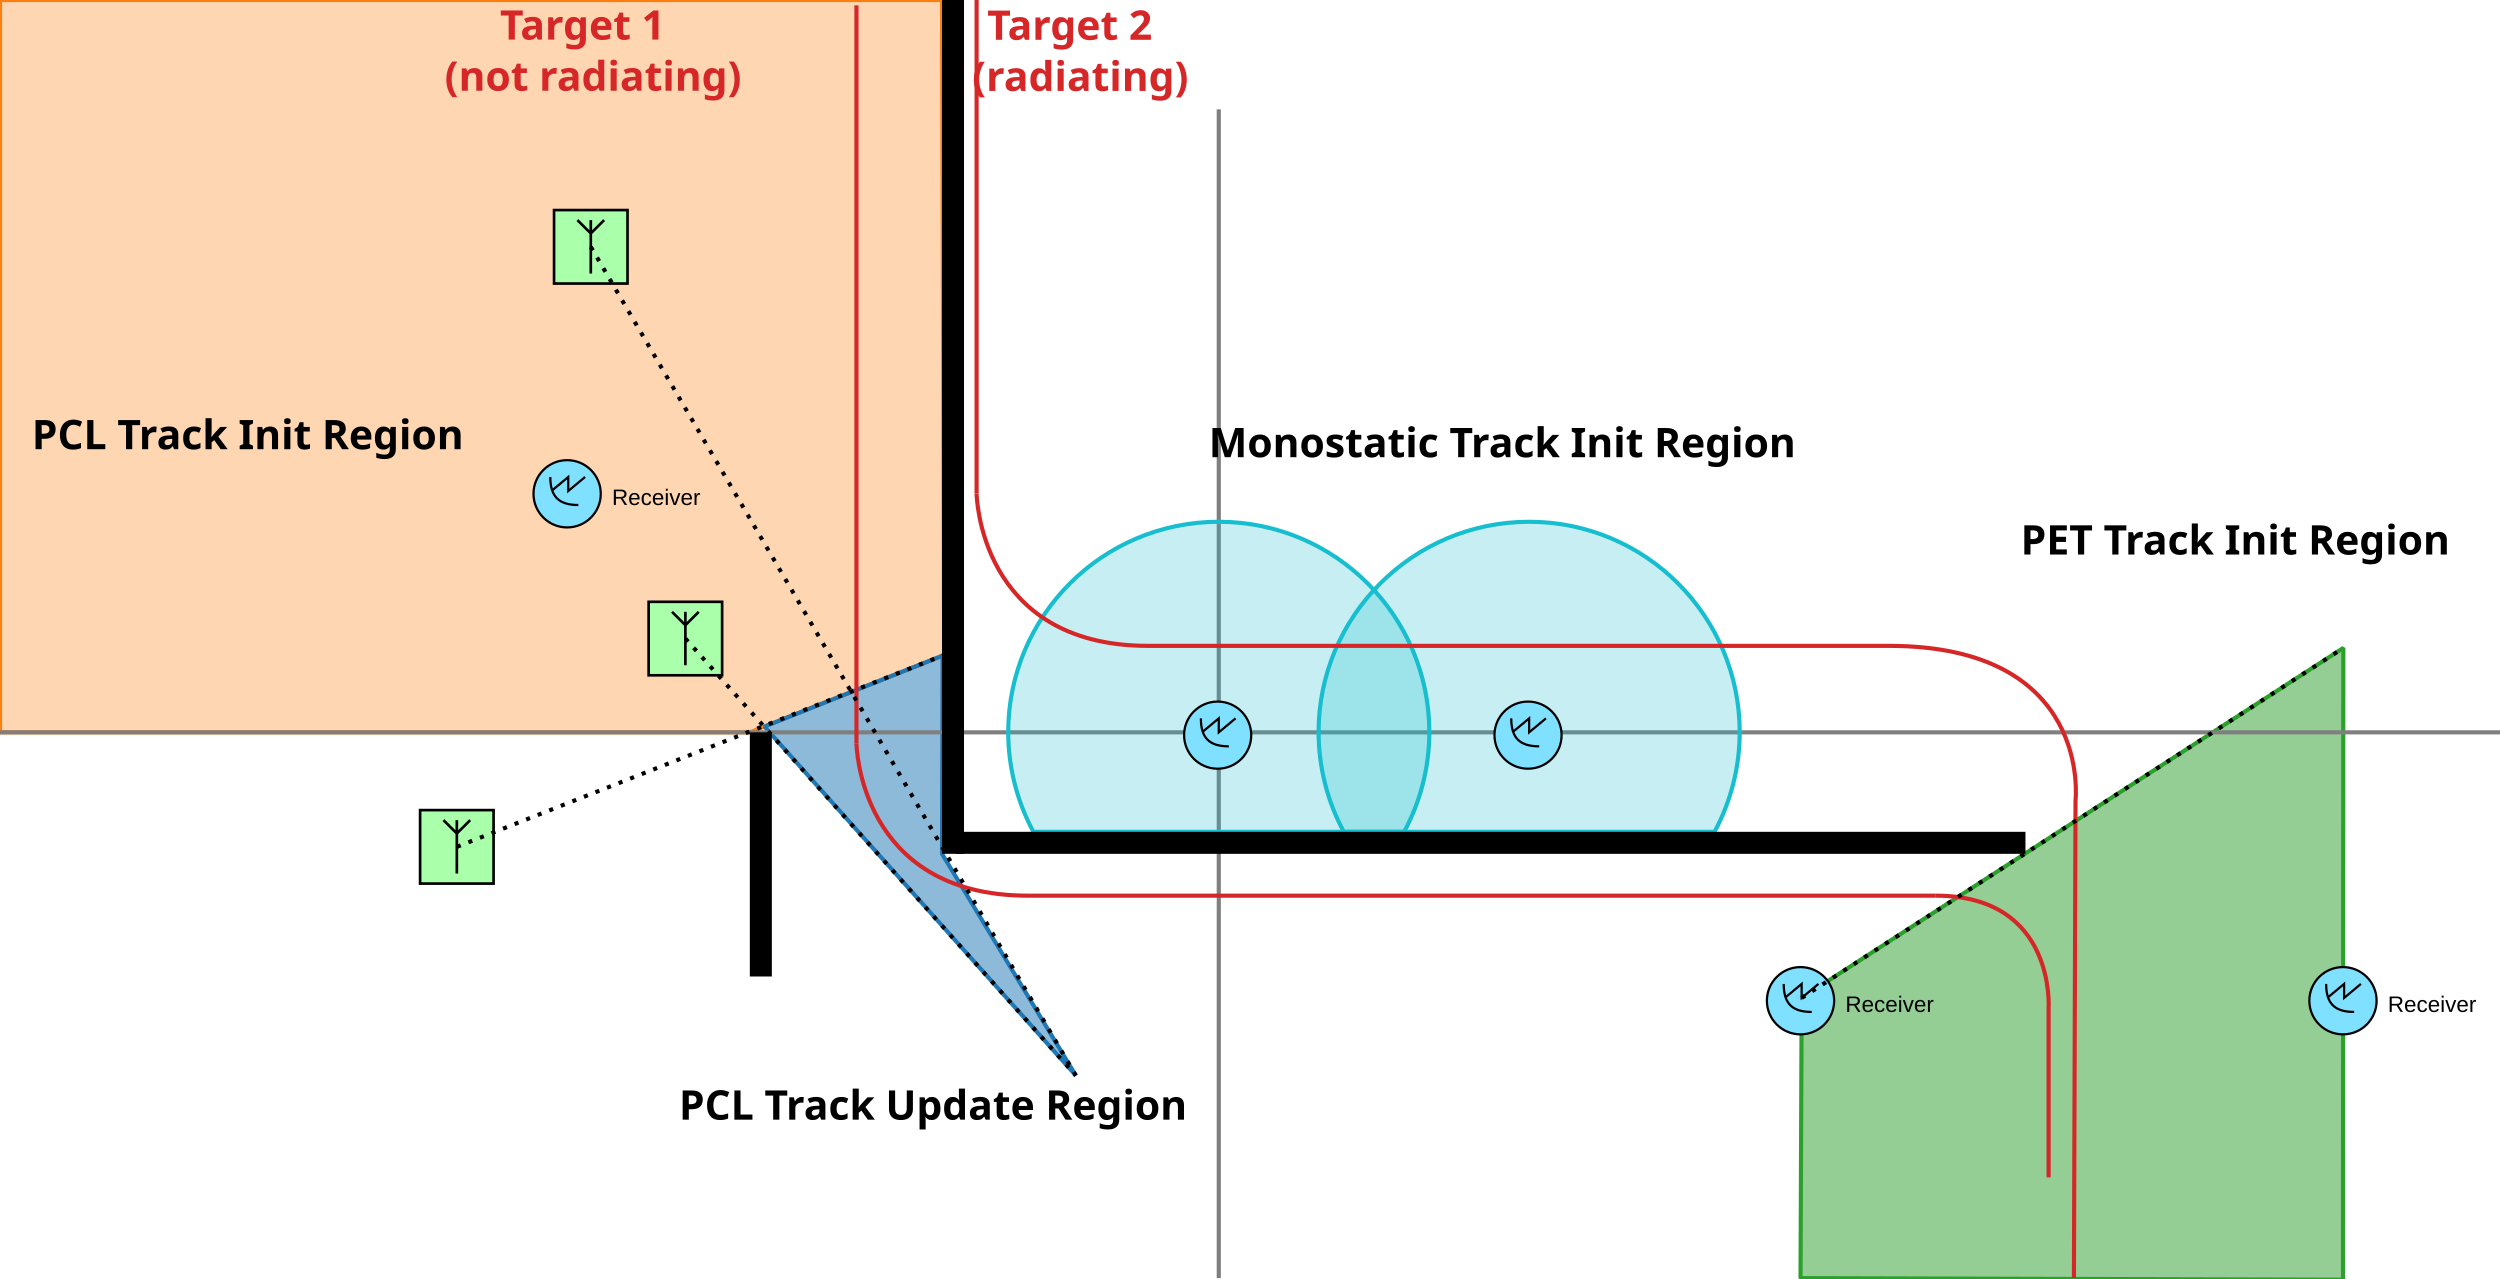
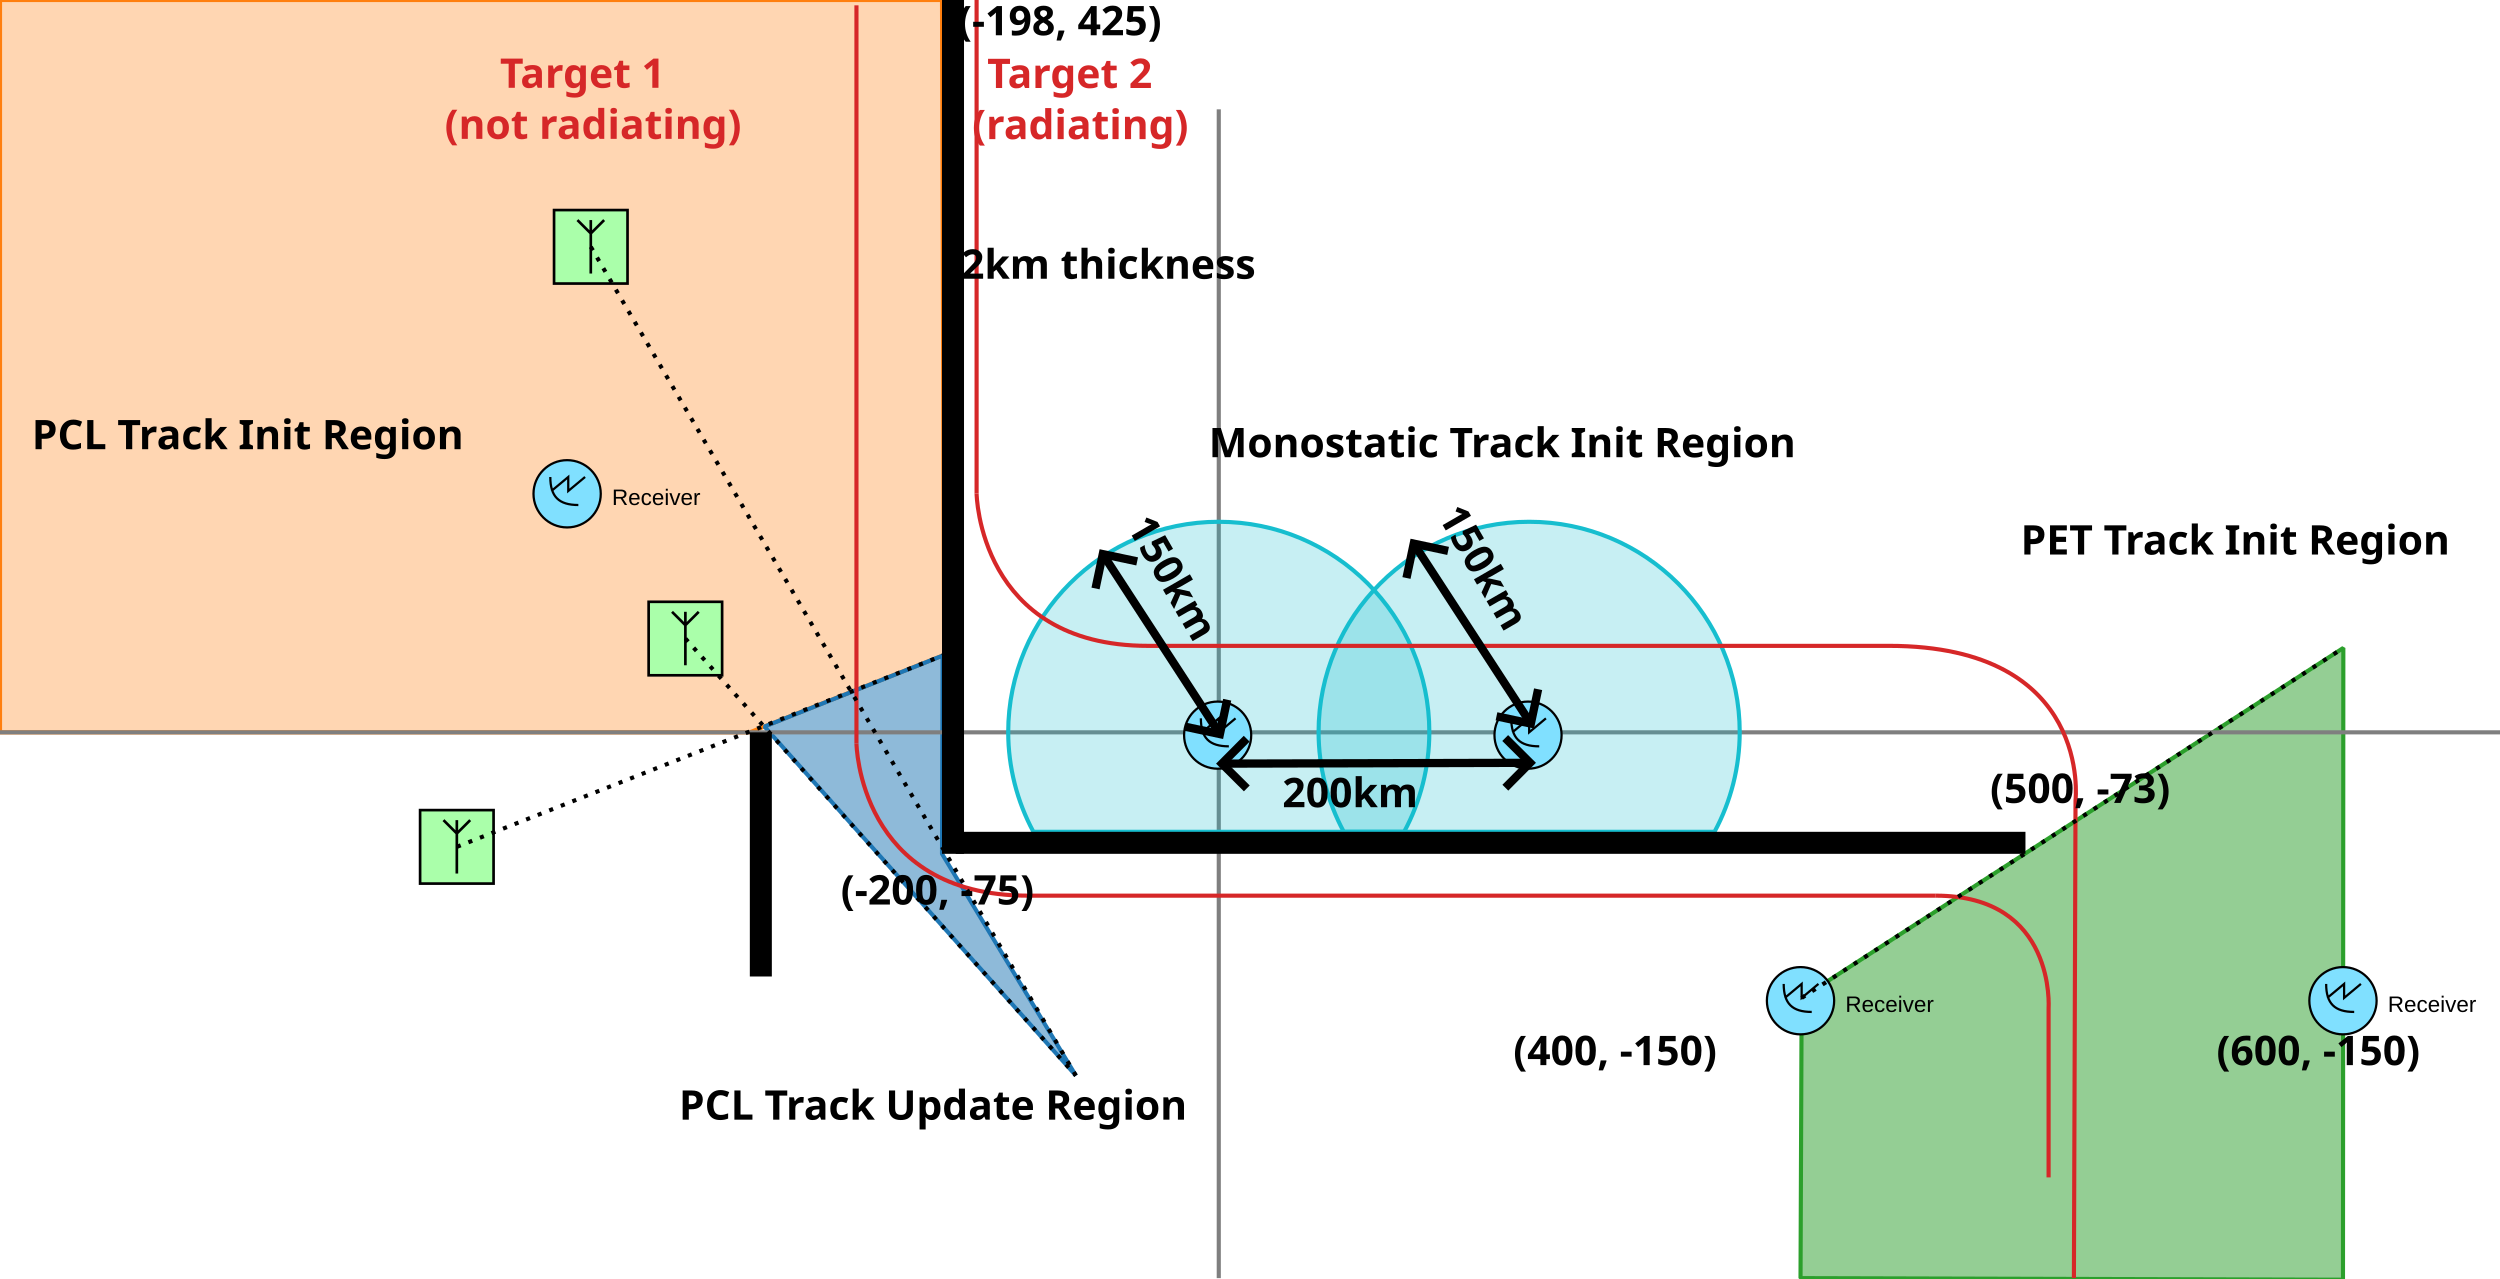
<svg xmlns="http://www.w3.org/2000/svg" xmlns:xlink="http://www.w3.org/1999/xlink" width="604.001mm" height="308.796mm" viewBox="0 0 604.001 308.796" version="1.1" id="svg5" xml:space="preserve">
  <defs id="defs2">
+     <marker style="overflow:visible" id="Arrow1" refX="0" refY="0" orient="auto-start-reverse" markerWidth="4.061" markerHeight="6.707" viewBox="0 0 4.061 6.707" preserveAspectRatio="xMidYMid">
+       <path style="fill:none;stroke:context-stroke;stroke-width:1;stroke-linecap:butt" d="M 3,-3 0,0 3,3" id="path5057" transform="rotate(180,0.125,0)" />
+     </marker>
    <linearGradient id="linearGradient18841">
      <stop style="stop-color:#000000;stop-opacity:1;" offset="0" id="stop18837" />
      <stop style="stop-color:#000000;stop-opacity:0;" offset="1" id="stop18839" />
    </linearGradient>
    <linearGradient xlink:href="#linearGradient18841" id="linearGradient18843" x1="-139.041" y1="-9.942" x2="-72.722" y2="-9.942" gradientUnits="userSpaceOnUse" gradientTransform="translate(37.98547,27.83569)" />
    <linearGradient xlink:href="#linearGradient18841" id="linearGradient24265" gradientUnits="userSpaceOnUse" gradientTransform="translate(37.98547,27.83569)" x1="-139.041" y1="-9.942" x2="-72.722" y2="-9.942" />
+     <marker style="overflow:visible" id="Arrow1-6" refX="0" refY="0" orient="auto-start-reverse" markerWidth="4.061" markerHeight="6.707" viewBox="0 0 4.061 6.707" preserveAspectRatio="xMidYMid">
+       <path style="fill:none;stroke:context-stroke;stroke-width:1;stroke-linecap:butt" d="M 3,-3 0,0 3,3" id="path5057-2" transform="rotate(180,0.125,0)" />
+     </marker>
  </defs>
  <g id="layer2" style="display:inline">
    <path style="fill:#ff7f0e;fill-opacity:0.318;stroke:#ff7f0e;stroke-width:1;stroke-miterlimit:0;stroke-opacity:1;paint-order:markers stroke fill" d="m 46.703,90 -181.159,-4e-6 V -86.935 H 93.133 l 0.5,158.252 z" id="path18756" transform="translate(134.4565,86.93507)" />
    <text xml:space="preserve" style="font-weight:bold;font-size:9.878px;font-family:sans-serif;-inkscape-font-specification:'sans-serif Bold';text-align:center;text-anchor:middle;fill:#ff7f0e;fill-opacity:0.318;stroke:url(#linearGradient18843);stroke-width:1;stroke-miterlimit:0;stroke-opacity:1;paint-order:markers stroke fill" x="-68.182" y="21.598" id="text18812" transform="translate(134.4565,86.93507)">
      <tspan id="tspan18810" style="fill:#000000;fill-opacity:1;stroke:none;stroke-width:1" x="-68.182" y="21.598">PCL Track Init Region</tspan>
    </text>
    <path style="fill:#1f77b4;fill-opacity:0.5;stroke:#1f77b4;stroke-width:1;stroke-miterlimit:0;stroke-opacity:1;paint-order:markers stroke fill" d="M 93.281,71.456 50.227,88.597 125.474,172.923 93.133,119.348 Z" id="path21948" transform="translate(134.4565,86.93507)" />
    <text xml:space="preserve" style="font-weight:bold;font-size:9.878px;font-family:sans-serif;-inkscape-font-specification:'sans-serif Bold';text-align:center;text-anchor:middle;fill:#ff7f0e;fill-opacity:0.318;stroke:none;stroke-width:1;stroke-miterlimit:0;stroke-opacity:1;paint-order:markers stroke fill" x="97.384" y="183.575" id="text18812-9" transform="translate(134.4565,86.93507)">
      <tspan id="tspan18810-7" style="fill:#000000;fill-opacity:1;stroke:none;stroke-width:1;stroke-opacity:1" x="97.384" y="183.575">PCL Track Update Region</tspan>
    </text>
    <path style="fill:#2ca02c;fill-opacity:0.504;stroke:#2ca02c;stroke-width:1;stroke-miterlimit:0;stroke-opacity:1;paint-order:markers stroke fill" d="m 566.15,156.54 -130.873,84.558 -0.271,67.698 131.057,0.383 z" id="path24457" />
  </g>
  <g id="layer1" transform="translate(134.4565,86.93507)" style="display:inline">
    <path style="fill:none;fill-opacity:1;stroke:#7f7f7f;stroke-width:1;stroke-miterlimit:0;stroke-opacity:1;paint-order:markers stroke fill" d="M 160,-60.515 V 221.861" id="path263" />
    <path style="fill:none;fill-opacity:1;stroke:#7f7f7f;stroke-width:1;stroke-miterlimit:0;stroke-opacity:1;paint-order:markers stroke fill" d="M -134.456,90 H 469.545" id="path265" />
    <text xml:space="preserve" style="font-weight:bold;font-size:9.878px;font-family:sans-serif;-inkscape-font-specification:'sans-serif Bold';fill:none;fill-opacity:1;stroke:#7f7f7f;stroke-width:1;stroke-miterlimit:0;stroke-opacity:1;paint-order:markers stroke fill" x="84.783" y="73.01" id="text3167">
      <tspan id="tspan3165" style="stroke-width:1" x="84.783" y="73.01" />
    </text>
    <g id="g5835">
      <path style="fill:#17becf;fill-opacity:0.24;stroke:#17becf;stroke-width:1;stroke-miterlimit:0;stroke-opacity:1;paint-order:markers stroke fill" d="m 160,39.127 a 50.872,50.872 0 0 0 -50.872,50.873 50.872,50.872 0 0 0 6.088,24.031 h 89.569 a 50.872,50.872 0 0 0 6.088,-24.031 50.872,50.872 0 0 0 -50.872,-50.873 z" id="path4006" />
      <g id="g3586" transform="matrix(0.1351675,0,0,0.1351675,146.2129,77.15908)">
        <circle cx="100" cy="100" r="60" stroke-width="4" stroke="#000000" fill="#80e0ff" fill-opacity="1" id="circle3574" />
        <path d="m 72,95 30,-25 v 25 l 30,-25 m -62,0 c 0,35 15,50 50,50" stroke-width="4" stroke="#000000" fill="none" id="path3576" />
      </g>
    </g>
    <g id="g5835-6" transform="translate(74.98609)">
      <path style="fill:#17becf;fill-opacity:0.24;stroke:#17becf;stroke-width:1;stroke-miterlimit:0;stroke-opacity:1;paint-order:markers stroke fill" d="m 160,39.127 a 50.872,50.872 0 0 0 -50.872,50.873 50.872,50.872 0 0 0 6.088,24.031 h 89.569 a 50.872,50.872 0 0 0 6.088,-24.031 50.872,50.872 0 0 0 -50.872,-50.873 z" id="path4006-2" />
      <g id="g3586-9" transform="matrix(0.1351675,0,0,0.1351675,146.2129,77.15908)">
        <circle cx="100" cy="100" r="60" stroke-width="4" stroke="#000000" fill="#80e0ff" fill-opacity="1" id="circle3574-1" />
        <path d="m 72,95 30,-25 v 25 l 30,-25 m -62,0 c 0,35 15,50 50,50" stroke-width="4" stroke="#000000" fill="none" id="path3576-2" />
      </g>
    </g>
    <g id="g6269" transform="translate(0,10.58333)">
      <path style="fill:none;fill-opacity:0.24;stroke:#d62728;stroke-width:1;stroke-miterlimit:0;stroke-opacity:1;paint-order:markers stroke fill" d="m 101.49,21.737 c 0,0 0.5,36.784 41.387,36.784 h 179.026 c 49.354,0 45.087,37.367 45.087,37.367 l -0.389,115.387" id="path5960" />
      <path style="fill:#d62728;fill-opacity:0.24;stroke:#d62728;stroke-width:1;stroke-miterlimit:0;stroke-opacity:1;paint-order:markers stroke fill" d="M 101.49,21.737 V -97.518" id="path6124" />
    </g>
    <rect style="fill:#000000;fill-opacity:1;stroke:none;stroke-width:1;stroke-miterlimit:0;stroke-opacity:1;paint-order:markers stroke fill" id="rect6345" width="5.317" height="206.283" x="93.133" y="-86.935" />
    <rect style="fill:#000000;fill-opacity:1;stroke:none;stroke-width:1;stroke-miterlimit:0;stroke-opacity:1;paint-order:markers stroke fill" id="rect6345-5" width="5.317" height="258.453" x="-119.348" y="96.443" transform="rotate(-90)" />
    <g id="g8517" transform="matrix(0.1613838,0,0,0.1613838,-40.22372,101.5254)">
      <path d="M 45,45 H 155 V 155 H 45 Z" stroke-width="4" stroke="#000000" fill="#aaffaa" fill-opacity="1" id="path8505" />
      <path d="m 80,60 20,20 20,-20 m -20,0 v 80" stroke-width="4" stroke="#000000" fill="none" id="path8507" />
    </g>
    <g id="g8517-3" transform="matrix(0.1613838,0,0,0.1613838,14.99287,51.20025)">
      <path d="M 45,45 H 155 V 155 H 45 Z" stroke-width="4" stroke="#000000" fill="#aaffaa" fill-opacity="1" id="path8505-6" />
      <path d="m 80,60 20,20 20,-20 m -20,0 v 80" stroke-width="4" stroke="#000000" fill="none" id="path8507-0" />
    </g>
    <g id="g8517-6" transform="matrix(0.1613838,0,0,0.1613838,-7.860252,-43.44557)">
      <path d="M 45,45 H 155 V 155 H 45 Z" stroke-width="4" stroke="#000000" fill="#aaffaa" fill-opacity="1" id="path8505-2" />
      <path d="m 80,60 20,20 20,-20 m -20,0 v 80" stroke-width="4" stroke="#000000" fill="none" id="path8507-6" />
    </g>
    <g id="g10109" transform="matrix(0.1354391,0,0,0.1354391,-10.98163,18.82222)">
      <circle cx="100" cy="100" r="60" stroke-width="4" stroke="#000000" fill="#80e0ff" fill-opacity="1" id="circle10094" />
      <path d="m 72,95 30,-25 v 25 l 30,-25 m -62,0 c 0,35 15,50 50,50" stroke-width="4" stroke="#000000" fill="none" id="path10096" />
      <text x="180" y="120" text-anchor="start" font-size="40px" font-family="Arial" stroke-width="4" stroke="none" fill="#000000" id="text10098">Receiver</text>
    </g>
    <g id="g10109-2" transform="matrix(0.1354391,0,0,0.1354391,287.0059,141.2964)">
      <circle cx="100" cy="100" r="60" stroke-width="4" stroke="#000000" fill="#80e0ff" fill-opacity="1" id="circle10094-0" />
      <path d="m 72,95 30,-25 v 25 l 30,-25 m -62,0 c 0,35 15,50 50,50" stroke-width="4" stroke="#000000" fill="none" id="path10096-2" />
      <text x="180" y="120" text-anchor="start" font-size="40px" font-family="Arial" stroke-width="4" stroke="none" fill="#000000" id="text10098-3">Receiver</text>
    </g>
    <g id="g10109-7" transform="matrix(0.1354391,0,0,0.1354391,418.0633,141.2964)">
      <circle cx="100" cy="100" r="60" stroke-width="4" stroke="#000000" fill="#80e0ff" fill-opacity="1" id="circle10094-5" />
      <path d="m 72,95 30,-25 v 25 l 30,-25 m -62,0 c 0,35 15,50 50,50" stroke-width="4" stroke="#000000" fill="none" id="path10096-9" />
      <text x="180" y="120" text-anchor="start" font-size="40px" font-family="Arial" stroke-width="4" stroke="none" fill="#000000" id="text10098-2">Receiver</text>
    </g>
    <path style="fill:none;fill-opacity:1;stroke:none;stroke-width:1;stroke-miterlimit:0;stroke-opacity:1;paint-order:markers stroke fill" d="m 321.903,69.105 h 22.509 c 0,0 48.649,-10.479 67.666,0.5" id="path10513" />
    <path style="fill:none;fill-opacity:1;stroke:none;stroke-width:1;stroke-miterlimit:0;stroke-opacity:1;paint-order:markers stroke fill" d="m 320,153.799 c 0,0 -30.847,0 0,0 z" id="path10515" />
    <g id="g14291" transform="translate(13.22917,-24.34168)">
      <g id="g6269-7" transform="translate(-42.25647,95.27771)">
        <path style="fill:none;fill-opacity:0.24;stroke:#d62728;stroke-width:1;stroke-miterlimit:0;stroke-opacity:1;paint-order:markers stroke fill" d="m 101.49,21.737 c 0,0 0.5,36.784 41.387,36.784 h 219.379" id="path5960-0" />
        <path style="fill:#d62728;fill-opacity:0.24;stroke:#d62728;stroke-width:1;stroke-miterlimit:0;stroke-opacity:1;paint-order:markers stroke fill" d="M 101.49,21.737 V -156.577" id="path6124-9" />
      </g>
      <path style="fill:none;fill-opacity:1;stroke:#d62728;stroke-width:1;stroke-miterlimit:0;stroke-opacity:1;paint-order:markers stroke fill" d="m 320,153.799 c 29.154,0 27.255,27.255 27.255,27.255 v 40.805" id="path10517" />
    </g>
    <rect style="fill:#000000;fill-opacity:1;stroke:none;stroke-width:1;stroke-miterlimit:0;stroke-opacity:1;paint-order:markers stroke fill" id="rect6345-1" width="5.317" height="58.986" x="46.703" y="90" />
    <text xml:space="preserve" style="font-weight:bold;font-size:9.878px;font-family:sans-serif;-inkscape-font-specification:'sans-serif Bold';fill:none;fill-opacity:1;stroke:#d62728;stroke-width:1;stroke-miterlimit:0;stroke-opacity:1;paint-order:markers stroke fill" x="-6.892" y="-89.958" id="text14512">
      <tspan id="tspan14510" style="stroke-width:1" x="-6.892" y="-89.958" />
    </text>
-     <text xml:space="preserve" style="font-weight:bold;font-size:9.878px;font-family:sans-serif;-inkscape-font-specification:'sans-serif Bold';fill:#d62728;fill-opacity:1;stroke:#d62728;stroke-width:1;stroke-miterlimit:0;stroke-opacity:1;paint-order:markers stroke fill" x="15.251" y="-77.368" id="text14516">
-       <tspan id="tspan14514" style="text-align:center;text-anchor:middle;fill:#d62728;fill-opacity:1;stroke:none;stroke-width:1" x="15.251" y="-77.368">Target 1</tspan>
-       <tspan style="text-align:center;text-anchor:middle;fill:#d62728;fill-opacity:1;stroke:none;stroke-width:1" x="15.251" y="-65.02" id="tspan14772">(not radiating)</tspan>
+     <text xml:space="preserve" style="font-weight:bold;font-size:9.878px;font-family:sans-serif;-inkscape-font-specification:'sans-serif Bold';fill:#d62728;fill-opacity:1;stroke:#d62728;stroke-width:1;stroke-miterlimit:0;stroke-opacity:1;paint-order:markers stroke fill" x="15.251" y="-65.726" id="text14516">
+       <tspan id="tspan14514" style="text-align:center;text-anchor:middle;fill:#d62728;fill-opacity:1;stroke:none;stroke-width:1" x="15.251" y="-65.726">Target 1</tspan>
+       <tspan style="text-align:center;text-anchor:middle;fill:#d62728;fill-opacity:1;stroke:none;stroke-width:1" x="15.251" y="-53.379" id="tspan14772">(not radiating)</tspan>
    </text>
-     <text xml:space="preserve" style="font-weight:bold;font-size:9.878px;font-family:sans-serif;-inkscape-font-specification:'sans-serif Bold';fill:#d62728;fill-opacity:1;stroke:#d62728;stroke-width:1;stroke-miterlimit:0;stroke-opacity:1;paint-order:markers stroke fill" x="132.976" y="-77.318" id="text14516-8">
-       <tspan id="tspan14514-7" style="text-align:center;text-anchor:middle;fill:#d62728;fill-opacity:1;stroke:none;stroke-width:1" x="132.976" y="-77.318">Target 2</tspan>
-       <tspan style="text-align:center;text-anchor:middle;fill:#d62728;fill-opacity:1;stroke:none;stroke-width:1" x="132.976" y="-64.971" id="tspan14772-9">(radiating)</tspan>
+     <text xml:space="preserve" style="font-weight:bold;font-size:9.878px;font-family:sans-serif;-inkscape-font-specification:'sans-serif Bold';fill:#d62728;fill-opacity:1;stroke:#d62728;stroke-width:1;stroke-miterlimit:0;stroke-opacity:1;paint-order:markers stroke fill" x="132.976" y="-65.677" id="text14516-8">
+       <tspan id="tspan14514-7" style="text-align:center;text-anchor:middle;fill:#d62728;fill-opacity:1;stroke:none;stroke-width:1" x="132.976" y="-65.677">Target 2</tspan>
+       <tspan style="text-align:center;text-anchor:middle;fill:#d62728;fill-opacity:1;stroke:none;stroke-width:1" x="132.976" y="-53.329" id="tspan14772-9">(radiating)</tspan>
    </text>
-     <path style="fill:#ff7f0e;fill-opacity:0.318;stroke:#000000;stroke-width:1;stroke-miterlimit:0;stroke-opacity:1;paint-order:markers stroke fill;stroke-dasharray:1,2;stroke-dashoffset:0" d="M -24.085,117.664 93.633,71.317" id="path18752" />
+     <path style="fill:#ff7f0e;fill-opacity:0.318;stroke:#000000;stroke-width:1;stroke-miterlimit:0;stroke-dasharray:1, 2;stroke-dashoffset:0;stroke-opacity:1;paint-order:markers stroke fill" d="M -24.085,117.664 93.633,71.317" id="path18752" />
    <text xml:space="preserve" style="font-weight:bold;font-size:9.878px;font-family:sans-serif;-inkscape-font-specification:'sans-serif Bold';text-align:center;text-anchor:middle;fill:#000000;fill-opacity:1;stroke:none;stroke-width:1;stroke-miterlimit:0;stroke-opacity:1;paint-order:markers stroke fill" x="234.912" y="23.523" id="text18851">
      <tspan id="tspan18849" style="stroke-width:1" x="234.912" y="23.523">Monostatic Track Init Region</tspan>
    </text>
-     <path style="fill:none;fill-opacity:1;stroke:#000000;stroke-width:1;stroke-miterlimit:0;stroke-opacity:1;paint-order:markers stroke fill;stroke-dasharray:1,2;stroke-dashoffset:0" d="M 31.131,67.339 125.474,172.923" id="path18853" />
-     <path style="fill:none;fill-opacity:1;stroke:#000000;stroke-width:1;stroke-miterlimit:0;stroke-opacity:1;paint-order:markers stroke fill;stroke-dasharray:1,2;stroke-dashoffset:0" d="M 8.278,-27.307 125.474,172.923" id="path21942" />
+     <path style="fill:none;fill-opacity:1;stroke:#000000;stroke-width:1;stroke-miterlimit:0;stroke-dasharray:1, 2;stroke-dashoffset:0;stroke-opacity:1;paint-order:markers stroke fill" d="M 31.131,67.339 125.474,172.923" id="path18853" />
+     <path style="fill:none;fill-opacity:1;stroke:#000000;stroke-width:1;stroke-miterlimit:0;stroke-dasharray:1, 2;stroke-dashoffset:0;stroke-opacity:1;paint-order:markers stroke fill" d="M 8.278,-27.307 125.474,172.923" id="path21942" />
    <text xml:space="preserve" style="font-weight:bold;font-size:9.878px;font-family:sans-serif;-inkscape-font-specification:'sans-serif Bold';text-align:center;text-anchor:middle;fill:#ff7f0e;fill-opacity:0.318;stroke:none;stroke-width:1;stroke-miterlimit:0;stroke-opacity:1;paint-order:markers stroke fill" x="412.004" y="47.039" id="text18812-9-1">
      <tspan id="tspan18810-7-2" style="fill:#000000;fill-opacity:1;stroke:none;stroke-width:1;stroke-opacity:1" x="412.004" y="47.039">PET Track Init Region</tspan>
    </text>
-     <path style="fill:none;fill-opacity:1;stroke:#000000;stroke-width:1;stroke-miterlimit:0;stroke-opacity:1;paint-order:markers stroke fill;stroke-dasharray:1,2;stroke-dashoffset:0" d="M 300.821,154.163 431.694,69.605" id="path24453" />
+     <path style="fill:none;fill-opacity:1;stroke:#000000;stroke-width:1;stroke-miterlimit:0;stroke-dasharray:1, 2;stroke-dashoffset:0;stroke-opacity:1;paint-order:markers stroke fill" d="M 300.821,154.163 431.694,69.605" id="path24453" />
+   </g>
+   <g id="layer3">
+     <path style="fill:#2ca02c;fill-opacity:0.504;stroke:#000000;stroke-width:2;stroke-miterlimit:0;stroke-dasharray:none;paint-order:markers stroke fill;stroke-dashoffset:0;stroke-opacity:1;marker-end:url(#Arrow1);marker-start:url(#Arrow1)" d="M 294.456,176.935 266.71,134.295" id="path433" />
+     <text xml:space="preserve" style="font-weight:bold;font-size:9.878px;font-family:sans-serif;-inkscape-font-specification:'sans-serif Bold';text-align:center;text-anchor:middle;fill:#2ca02c;fill-opacity:0.504;stroke:#000000;stroke-width:3;stroke-miterlimit:0;stroke-dasharray:none;stroke-dashoffset:0;stroke-opacity:1;paint-order:markers stroke fill" x="268.989" y="-172.089" id="text1313" transform="rotate(60)">
+       <tspan id="tspan1311" style="fill:#000000;fill-opacity:0.992;stroke:none;stroke-width:3" x="268.989" y="-172.089">150km</tspan>
+     </text>
+     <path style="fill:#2ca02c;fill-opacity:0.504;stroke:#000000;stroke-width:2;stroke-miterlimit:0;stroke-dasharray:none;stroke-dashoffset:0;stroke-opacity:1;marker-start:url(#Arrow1-6);marker-end:url(#Arrow1-6);paint-order:markers stroke fill" d="M 369.581,174.4 341.834,131.761" id="path433-9" />
+     <text xml:space="preserve" style="font-weight:bold;font-size:9.878px;font-family:sans-serif;-inkscape-font-specification:'sans-serif Bold';text-align:center;text-anchor:middle;fill:#2ca02c;fill-opacity:0.504;stroke:#000000;stroke-width:3;stroke-miterlimit:0;stroke-dasharray:none;stroke-dashoffset:0;stroke-opacity:1;paint-order:markers stroke fill" x="304.356" y="-238.416" id="text1313-1" transform="rotate(60)">
+       <tspan id="tspan1311-2" style="fill:#000000;fill-opacity:0.992;stroke:none;stroke-width:3" x="304.356" y="-238.416">150km</tspan>
+     </text>
+     <path style="fill:#2ca02c;fill-opacity:0.504;stroke:#000000;stroke-width:2;stroke-miterlimit:0;stroke-dasharray:none;stroke-dashoffset:0;stroke-opacity:1;marker-start:url(#Arrow1);marker-end:url(#Arrow1);paint-order:markers stroke fill" d="m 369.172,184.297 -73.459,0.194" id="path433-7-5" />
+     <text xml:space="preserve" style="font-weight:bold;font-size:9.878px;font-family:sans-serif;-inkscape-font-specification:'sans-serif Bold';text-align:center;text-anchor:middle;fill:#000000;fill-opacity:0.992;stroke:none;stroke-width:2;stroke-miterlimit:0;stroke-dasharray:none;stroke-dashoffset:0;stroke-opacity:1;paint-order:markers stroke fill" x="332.626" y="195.021" id="text2122">
+       <tspan id="tspan2120" style="stroke-width:2" x="332.626" y="195.021">200km</tspan>
+     </text>
+     <text xml:space="preserve" style="font-weight:bold;font-size:9.878px;font-family:sans-serif;-inkscape-font-specification:'sans-serif Bold';text-align:center;text-anchor:middle;fill:#000000;fill-opacity:0.992;stroke:none;stroke-width:2;stroke-miterlimit:0;stroke-dasharray:none;stroke-dashoffset:0;stroke-opacity:1;paint-order:markers stroke fill" x="232.907" y="218.532" id="text2229">
+       <tspan id="tspan2227" style="stroke-width:2" x="232.907" y="218.532">(-200, -75)</tspan>
+     </text>
+     <text xml:space="preserve" style="font-weight:bold;font-size:9.878px;font-family:sans-serif;-inkscape-font-specification:'sans-serif Bold';text-align:center;text-anchor:middle;fill:#000000;fill-opacity:0.992;stroke:none;stroke-width:2;stroke-miterlimit:0;stroke-dasharray:none;stroke-dashoffset:0;stroke-opacity:1;paint-order:markers stroke fill" x="508.989" y="193.986" id="text2229-7">
+       <tspan id="tspan2227-0" style="stroke-width:2" x="508.989" y="193.986">(500, -73)</tspan>
+     </text>
+     <text xml:space="preserve" style="font-weight:bold;font-size:9.878px;font-family:sans-serif;-inkscape-font-specification:'sans-serif Bold';text-align:center;text-anchor:middle;fill:#000000;fill-opacity:0.992;stroke:#000000;stroke-width:2;stroke-miterlimit:0;stroke-dasharray:none;stroke-dashoffset:0;stroke-opacity:1;paint-order:markers stroke fill" x="274.201" y="67.347" id="text2355">
+       <tspan id="tspan2353" style="stroke:none;stroke-width:2" x="274.201" y="67.347">2km thickness</tspan>
+     </text>
+     <text xml:space="preserve" style="font-weight:bold;font-size:9.878px;font-family:sans-serif;-inkscape-font-specification:'sans-serif Bold';text-align:center;text-anchor:middle;fill:#000000;fill-opacity:0.992;stroke:none;stroke-width:2;stroke-miterlimit:0;stroke-dasharray:none;stroke-dashoffset:0;stroke-opacity:1;paint-order:markers stroke fill" x="262.476" y="8.516" id="text2229-9">
+       <tspan id="tspan2227-3" style="stroke-width:2" x="262.476" y="8.516">(-198, 425)</tspan>
+     </text>
+     <text xml:space="preserve" style="font-weight:bold;font-size:9.878px;font-family:sans-serif;-inkscape-font-specification:'sans-serif Bold';text-align:center;text-anchor:middle;fill:#000000;fill-opacity:0.992;stroke:none;stroke-width:2;stroke-miterlimit:0;stroke-dasharray:none;stroke-dashoffset:0;stroke-opacity:1;paint-order:markers stroke fill" x="396.629" y="257.334" id="text2229-6">
+       <tspan id="tspan2227-06" style="stroke-width:2" x="396.629" y="257.334">(400, -150)</tspan>
+     </text>
+     <text xml:space="preserve" style="font-weight:bold;font-size:9.878px;font-family:sans-serif;-inkscape-font-specification:'sans-serif Bold';text-align:center;text-anchor:middle;fill:#000000;fill-opacity:0.992;stroke:none;stroke-width:2;stroke-miterlimit:0;stroke-dasharray:none;stroke-dashoffset:0;stroke-opacity:1;paint-order:markers stroke fill" x="566.523" y="257.334" id="text2229-6-2">
+       <tspan id="tspan2227-06-6" style="stroke-width:2" x="566.523" y="257.334">(600, -150)</tspan>
+     </text>
  </g>
</svg>
